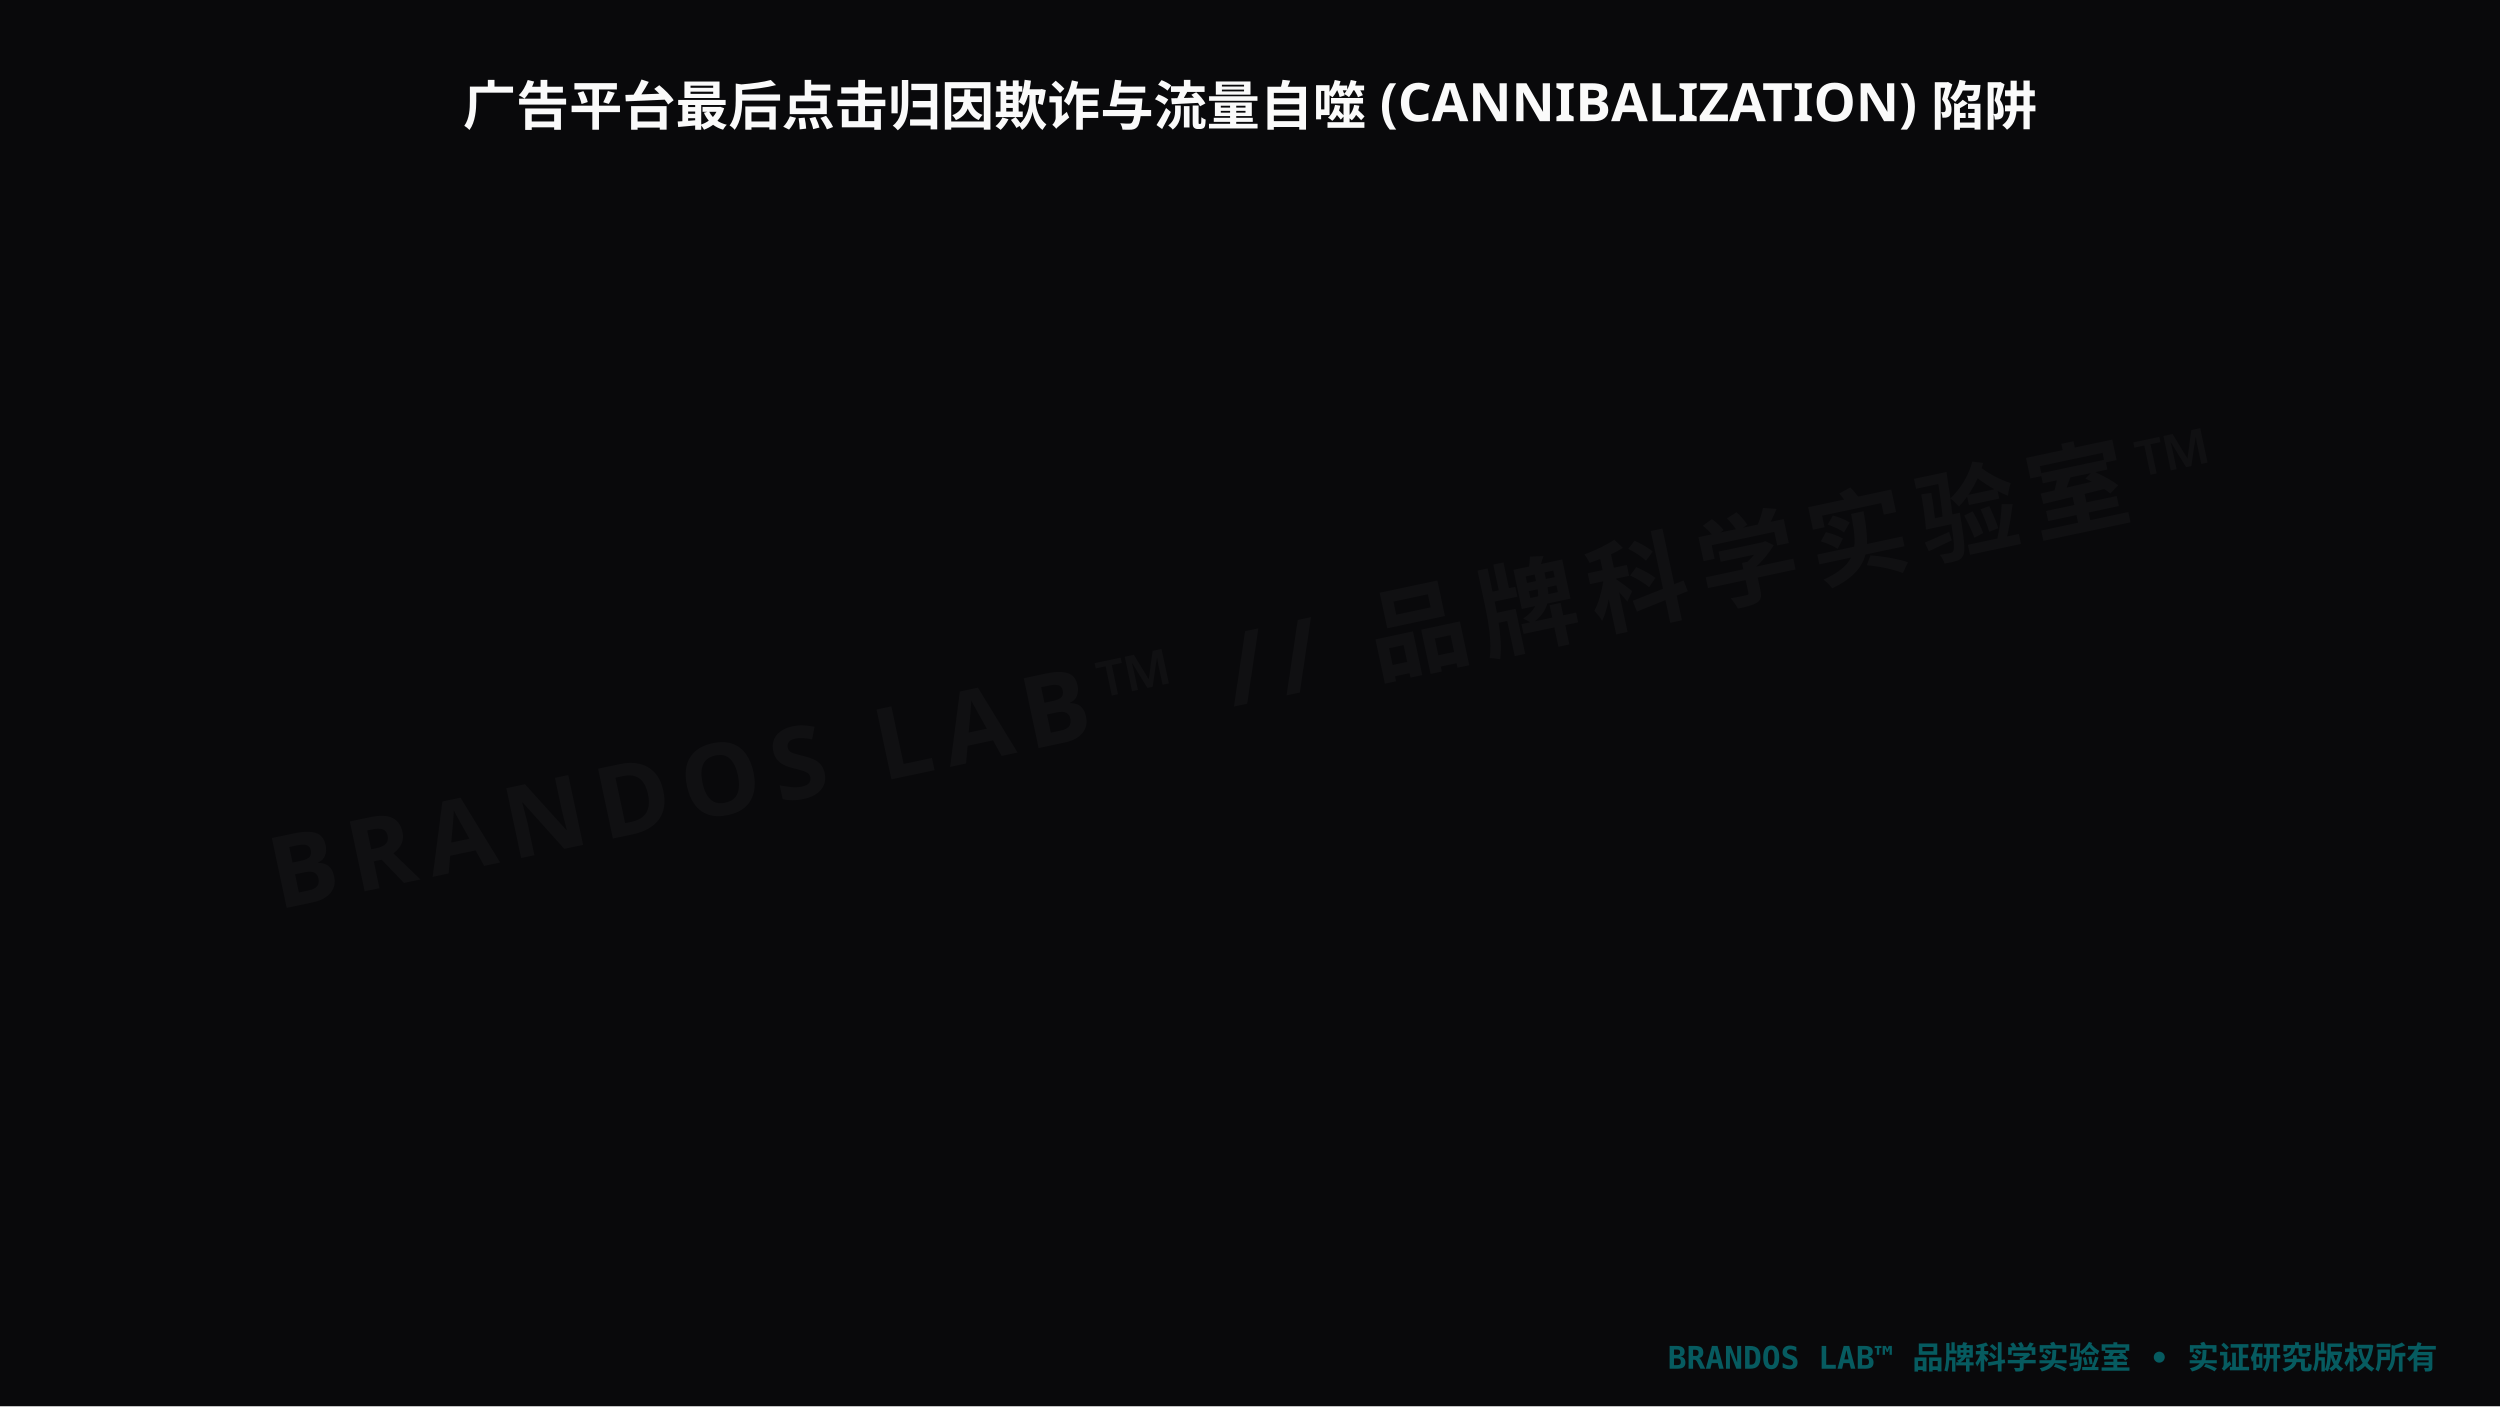
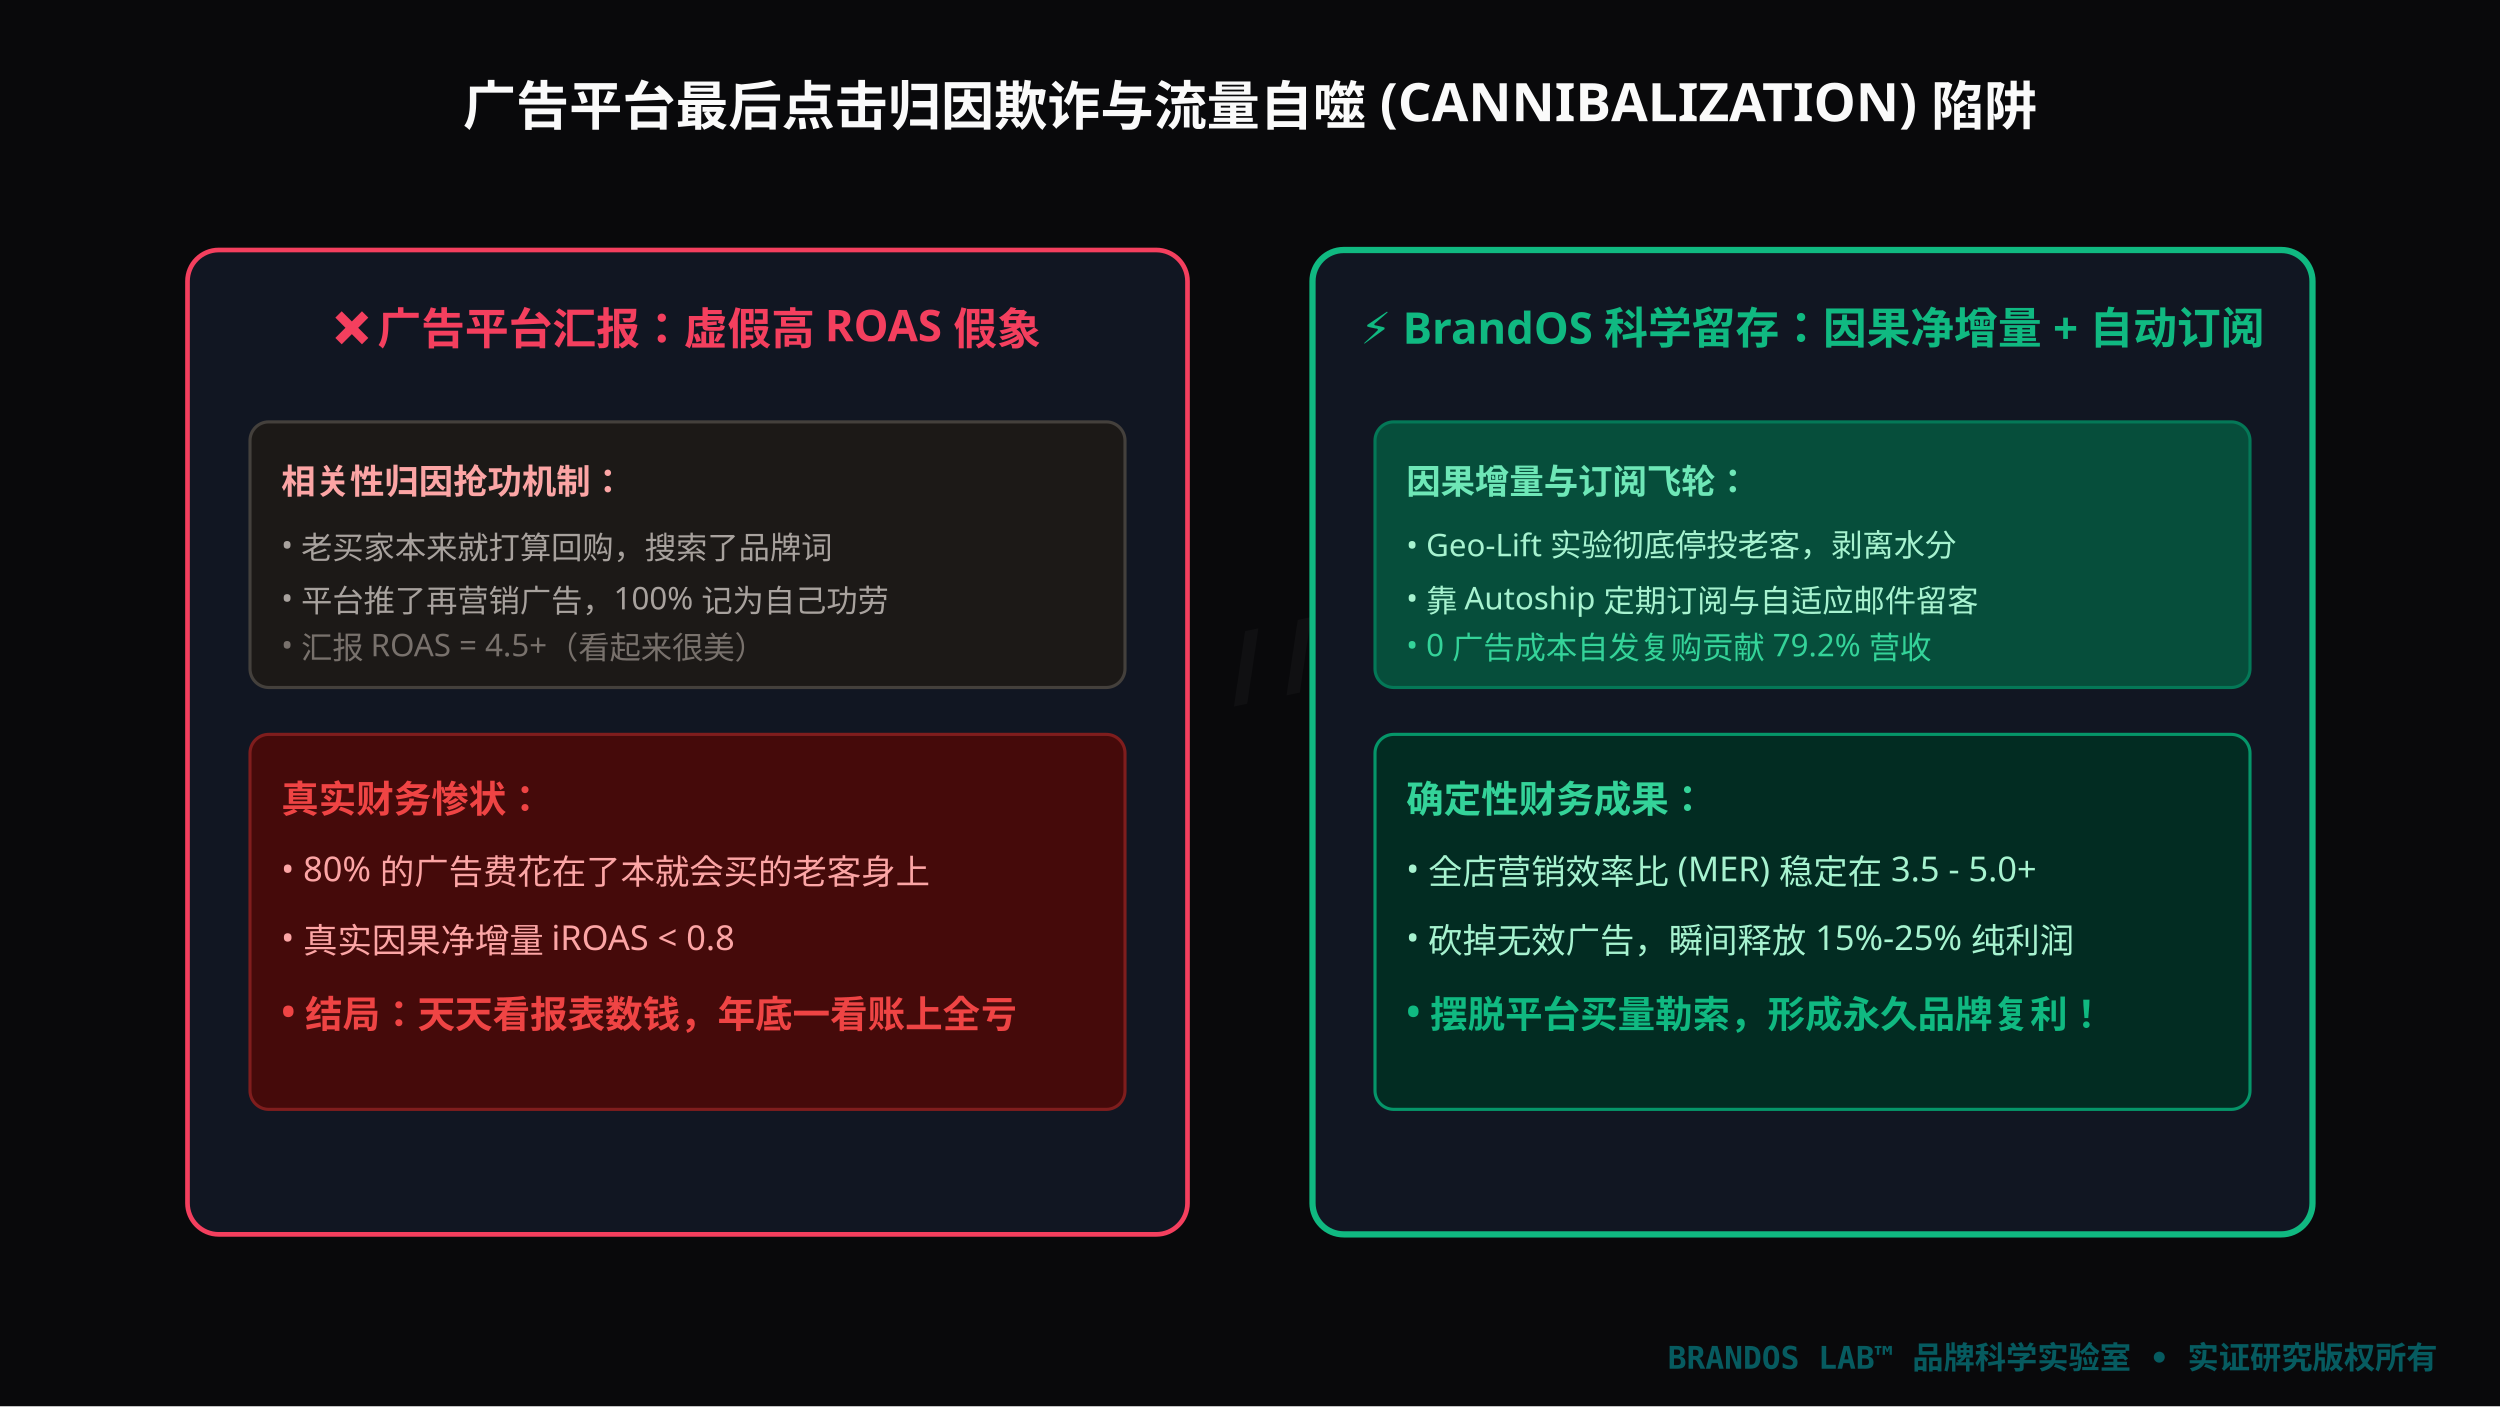
<svg xmlns="http://www.w3.org/2000/svg" viewBox="0 0 800 450" width="100%" height="100%" style="background:#09090B; border-radius:16px; border:1px solid #232B3E;">
  <rect width="100%" height="100%" fill="#09090B" />
  <text x="400" y="225" fill="rgba(255, 255, 255, 0.03)" font-family="sans-serif" font-size="32" font-weight="900" text-anchor="middle" transform="rotate(-12 400 225)" letter-spacing="4">BRANDOS LAB™ // 品牌科学实验室™</text>
  <text x="780" y="438" fill="rgba(0, 242, 254, 0.35)" font-family="monospace" font-size="10" font-weight="bold" text-anchor="end">BRANDOS LAB™ 品牌科学实验室 • 实证研究版权所有</text>
  <text x="400" y="40" fill="#FAFAFA" font-family="sans-serif" font-size="17" font-weight="900" text-anchor="middle">广告平台最后点击归因欺诈与流量自噬 (CANNIBALIZATION) 陷阱</text>
+   <g transform="translate(60, 80)">
+     <rect width="320" height="315" rx="10" fill="#111622" stroke="#F43F5E" stroke-width="1.5" />
+     <text x="160" y="30" fill="#F43F5E" font-family="sans-serif" font-size="14" font-weight="bold" text-anchor="middle">❌ 广告平台汇报：虚假高 ROAS 假象</text>
+     <rect x="20" y="55" width="280" height="85" rx="6" fill="#1C1917" stroke="#44403C" />
+     <text x="30" y="78" fill="#FCA5A5" font-family="sans-serif" font-size="11" font-weight="bold">相关性归因抢功机制：</text>
+     <text x="30" y="98" fill="#A8A29E" font-family="sans-serif" font-size="10">• 老买家本来就打算回购，搜索了品牌词</text>
+     <text x="30" y="115" fill="#A8A29E" font-family="sans-serif" font-size="10">• 平台推了再营销广告，100% 记为自己功劳</text>
+     <text x="30" y="130" fill="#78716C" font-family="sans-serif" font-size="10">• 汇报 ROAS = 4.5+（看起来很美）</text>
+     <rect x="20" y="155" width="280" height="120" rx="6" fill="#450A0A" stroke="#7F1D1D" />
+     <text x="30" y="180" fill="#EF4444" font-family="sans-serif" font-size="12" font-weight="bold">真实财务惨状：</text>
+     <text x="30" y="202" fill="#FCA5A5" font-family="sans-serif" font-size="11">• 80% 的广告费花在了本就会买的老客身上</text>
+     <text x="30" y="224" fill="#FCA5A5" font-family="sans-serif" font-size="11">• 真实因果净增量 iROAS &lt; 0.8</text>
+     <text x="30" y="248" fill="#EF4444" font-family="sans-serif" font-size="12" font-weight="bold">• 结局：天天看报表数钱，年底一看账上全亏</text>
+   </g>
+   <g transform="translate(420, 80)">
+     <rect width="320" height="315" rx="10" fill="#111622" stroke="#10B981" stroke-width="2" />
+     <text x="160" y="30" fill="#10B981" font-family="sans-serif" font-size="14" font-weight="bold" text-anchor="middle">⚡ BrandOS 科学留存：因果净增量 + 自动订阅</text>
+     <rect x="20" y="55" width="280" height="85" rx="6" fill="#064E3B" stroke="#047857" />
+     <text x="30" y="78" fill="#6EE7B7" font-family="sans-serif" font-size="11" font-weight="bold">因果增量与订阅飞轮：</text>
+     <text x="30" y="98" fill="#A7F3D0" font-family="sans-serif" font-size="10">• Geo-Lift 实验彻底停投老客，剥离水分</text>
+     <text x="30" y="115" fill="#A7F3D0" font-family="sans-serif" font-size="10">• 靠 Autoship 定期订阅与自适应邮件留客</text>
+     <text x="30" y="130" fill="#34D399" font-family="sans-serif" font-size="10">• 0 广告成本自发复购贡献 79.2% 营收</text>
+     <rect x="20" y="155" width="280" height="120" rx="6" fill="#022C22" stroke="#059669" />
+     <text x="30" y="180" fill="#34D399" font-family="sans-serif" font-size="12" font-weight="bold">确定性财务成果：</text>
+     <text x="30" y="202" fill="#A7F3D0" font-family="sans-serif" font-size="11">• 全店营销效率比 (MER) 稳定在 3.5 - 5.0+</text>
+     <text x="30" y="224" fill="#A7F3D0" font-family="sans-serif" font-size="11">• 砍掉无效广告，瞬间释放 15%-25% 纯利润</text>
+     <text x="30" y="248" fill="#10B981" font-family="sans-serif" font-size="12" font-weight="bold">• 摆脱平台买量勒索，形成永久品牌复利！</text>
+   </g>
</svg>
